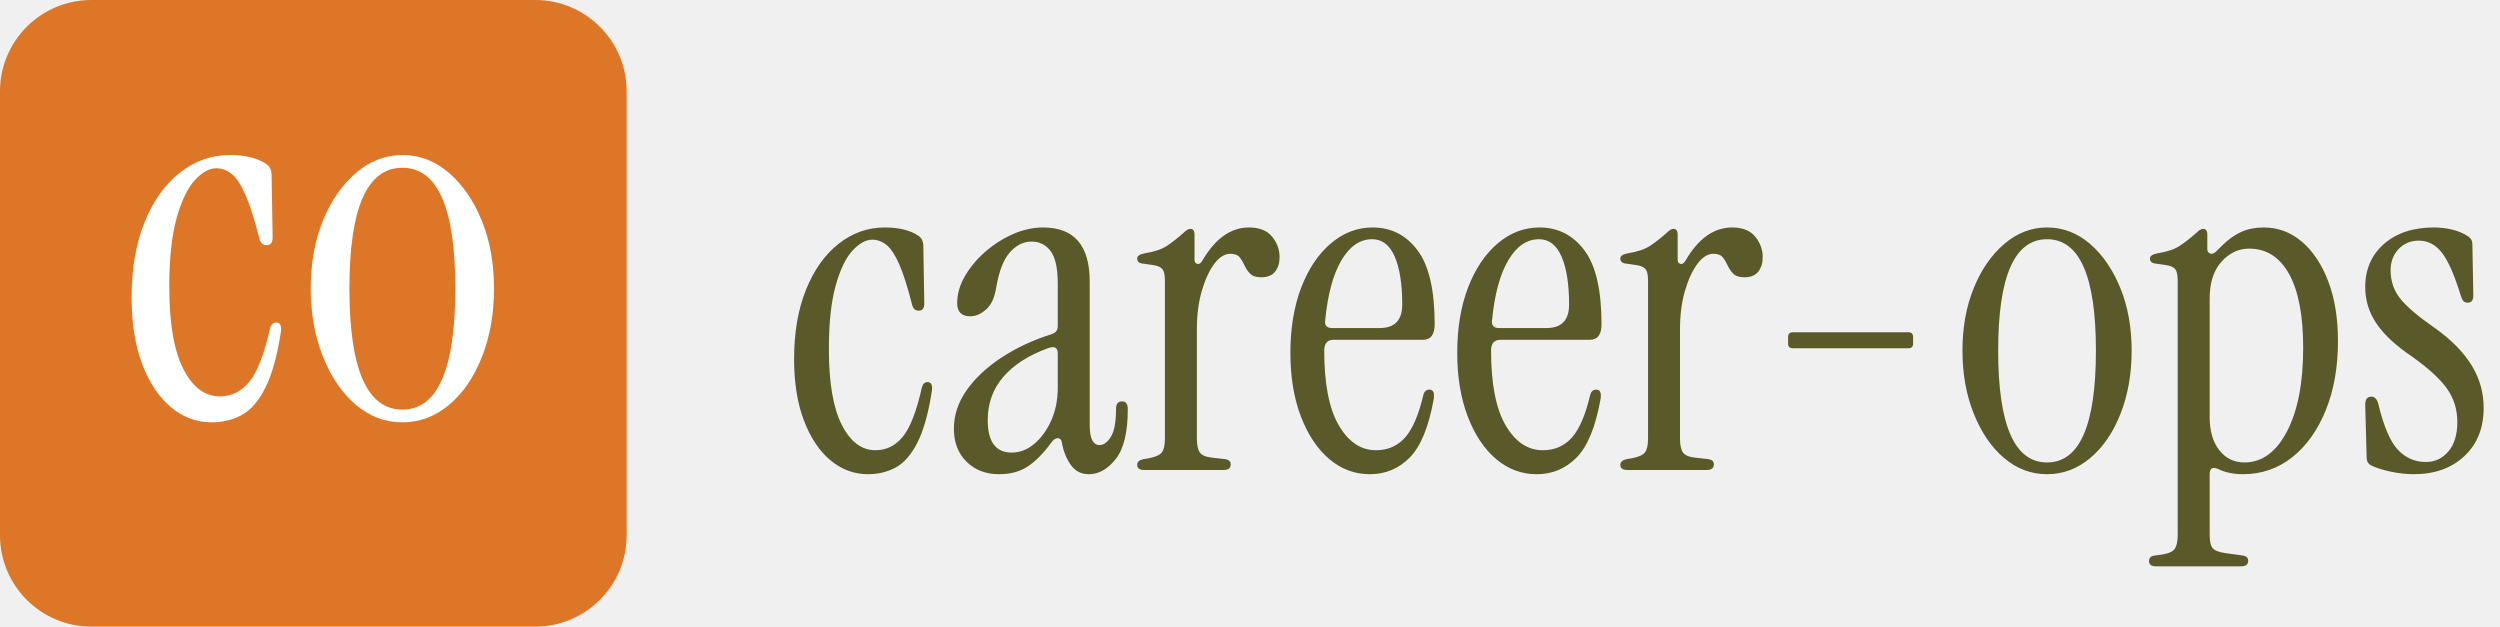
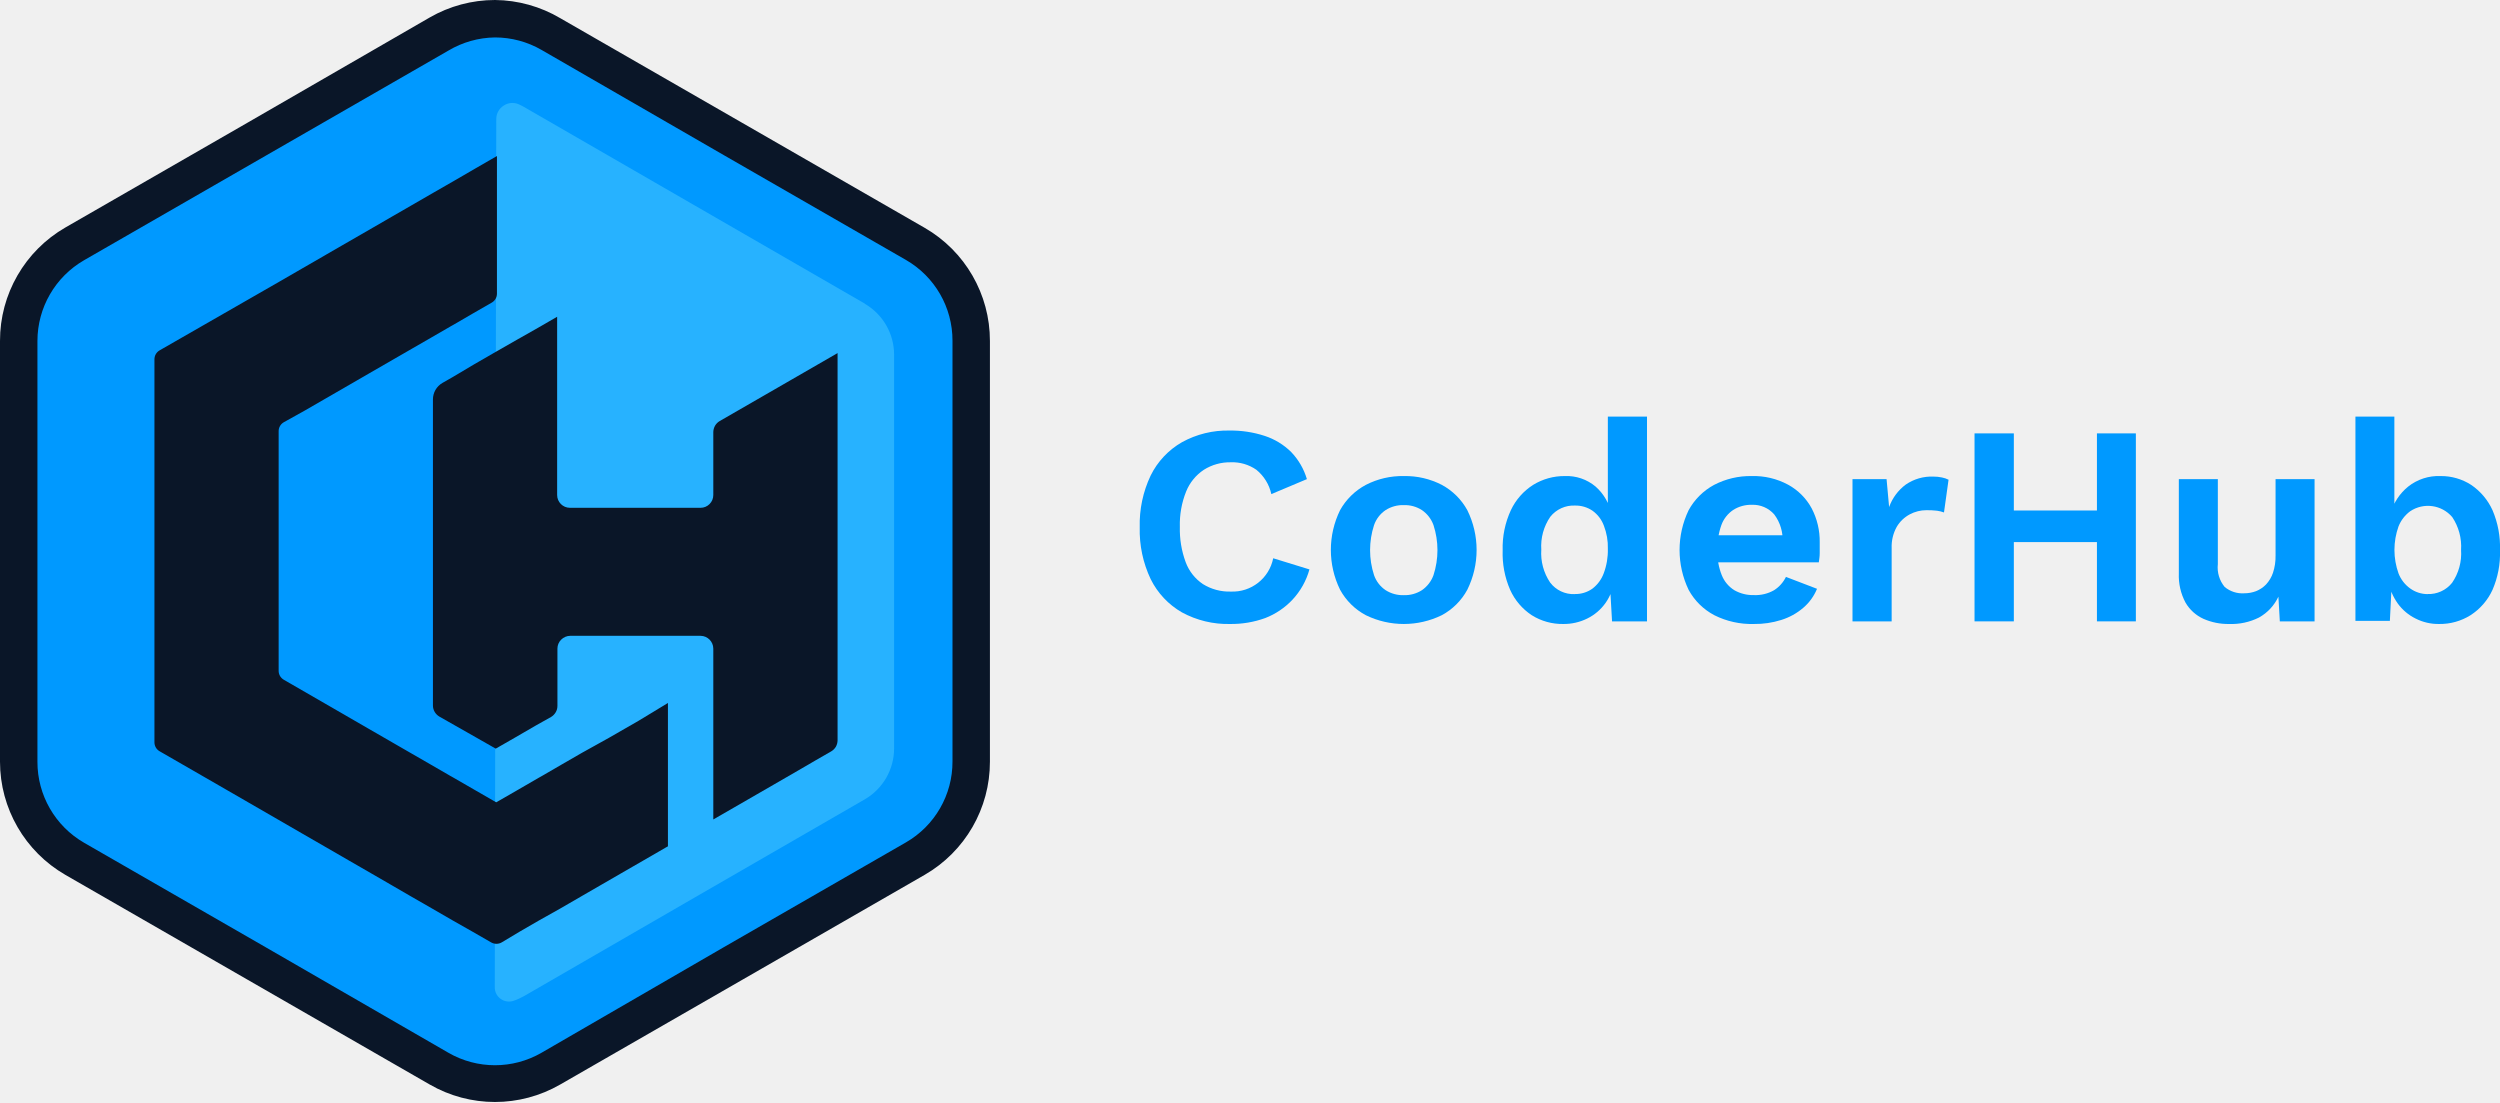
- <svg xmlns="http://www.w3.org/2000/svg" width="383" height="96" viewBox="0 0 383 96" role="img" aria-label="career-ops">
-   <rect width="96" height="96" rx="14" fill="#DD7627" />
-   <path d="M 32.407 64.702Q 28.975 64.702 26.206 62.401Q 23.437 60.100 21.799 55.810Q 20.161 51.520 20.161 45.592Q 20.161 38.962 22.150 34.048Q 24.139 29.134 27.571 26.443Q 31.003 23.752 35.215 23.752Q 38.803 23.752 40.831 25.156Q 41.611 25.702 41.611 26.872L 41.767 36.388Q 41.767 37.558 40.831 37.558Q 39.973 37.558 39.739 36.544Q 38.647 32.254 37.633 29.914Q 36.619 27.574 35.527 26.677Q 34.435 25.780 33.109 25.780Q 31.549 25.780 29.872 27.574Q 28.195 29.368 27.064 33.385Q 25.933 37.402 25.933 43.954Q 25.933 52.300 28.078 56.512Q 30.223 60.724 33.655 60.724Q 36.385 60.724 38.218 58.462Q 40.051 56.200 41.377 50.272Q 41.611 49.414 42.313 49.414Q 43.249 49.414 43.015 50.974Q 42.157 56.434 40.636 59.437Q 39.115 62.440 37.048 63.571Q 34.981 64.702 32.407 64.702Z" fill="#FFFFFF" />
-   <path d="M 61.643 64.702Q 57.665 64.702 54.506 62.011Q 51.347 59.320 49.475 54.640Q 47.603 49.960 47.603 44.188Q 47.603 38.416 49.475 33.814Q 51.347 29.212 54.545 26.482Q 57.743 23.752 61.643 23.752Q 65.621 23.752 68.780 26.482Q 71.939 29.212 73.811 33.814Q 75.683 38.416 75.683 44.188Q 75.683 49.960 73.850 54.640Q 72.017 59.320 68.819 62.011Q 65.621 64.702 61.643 64.702ZM 61.643 62.752Q 69.755 62.752 69.755 44.188Q 69.755 25.702 61.643 25.702Q 53.531 25.702 53.531 44.188Q 53.531 62.752 61.643 62.752Z" fill="#FFFFFF" />
-   <g transform="translate(120,72) scale(0.072)">
-     <path fill="#59592A" d="M180 9Q136 9 100.50-20.50Q65-50 44-105Q23-160 23-236Q23-321 48.50-384Q74-447 118-481.50Q162-516 216-516Q262-516 288-498Q298-491 298-476L300-354Q300-339 288-339Q277-339 274-352Q260-407 247-437Q234-467 220-478.50Q206-490 189-490Q169-490 147.50-467Q126-444 111.50-392.50Q97-341 97-257Q97-150 124.50-96Q152-42 196-42Q231-42 254.50-71Q278-100 295-176Q298-187 307-187Q319-187 316-167Q305-97 285.50-58.50Q266-20 239.50-5.50Q213 9 180 9M459 9Q417 9 390-17.50Q363-44 363-88Q363-131 390-169.50Q417-208 464-239Q511-270 571-289Q584-293 584-306L584-397Q584-445 569-465.50Q554-486 528-486Q503-486 482.50-463.50Q462-441 453-388Q448-356 431.50-341.50Q415-327 398-327Q370-327 370-355Q370-384 386.50-412.50Q403-441 430-464.50Q457-488 489-502Q521-516 553-516Q652-516 652-401L652-95Q652-53 673-53Q686-53 697-70.50Q708-88 708-130Q708-146 721-146Q733-146 733-129Q733-56 707.50-23.50Q682 9 650 9Q626 9 612-10.50Q598-30 593-57Q592-67 584.50-67.50Q577-68 570-58Q546-25 521-8Q496 9 459 9M486-37Q512-37 534-55.50Q556-74 570-105Q584-136 584-175L584-248Q584-267 563-259Q502-237 468.50-198.50Q435-160 435-106Q435-37 486-37M892-446Q933-516 991-516Q1024-516 1040-496.50Q1056-477 1056-453Q1056-434 1046.50-422Q1037-410 1017-410Q1001-410 993.50-417.50Q986-425 981.50-435Q977-445 971-452.50Q965-460 951-460Q933-460 917-438.50Q901-417 890.50-381Q880-345 880-299L880-67Q880-46 886.50-37Q893-28 914-26L941-23Q952-21 952-12Q952 0 937 0L768 0Q753 0 753-11Q753-20 766-23L778-25Q799-29 805.50-37.50Q812-46 812-67L812-403Q812-421 806.50-427.50Q801-434 787-436L766-439Q753-440 753-450Q753-458 769-461Q800-466 816.50-477Q833-488 851-504Q860-513 866-513Q875-513 875-501L875-447Q875-440 881-438.50Q887-437 892-446M1248 9Q1200 9 1162-23Q1124-55 1101.50-113.50Q1079-172 1079-249Q1079-328 1102-388Q1125-448 1165-482Q1205-516 1254-516Q1313-516 1349.50-467.50Q1386-419 1386-310Q1386-277 1361-277L1171-277Q1151-277 1151-254Q1151-148 1182-95Q1213-42 1261-42Q1299-42 1323-69Q1347-96 1362-160Q1365-171 1375-171Q1387-171 1384-151Q1368-62 1333-26.50Q1298 9 1248 9M1168-302L1269-302Q1317-302 1317-352Q1317-417 1301-454Q1285-491 1253-491Q1214-491 1187.50-446Q1161-401 1153-318Q1151-302 1168-302M1603 9Q1555 9 1517-23Q1479-55 1456.50-113.50Q1434-172 1434-249Q1434-328 1457-388Q1480-448 1520-482Q1560-516 1609-516Q1668-516 1704.50-467.50Q1741-419 1741-310Q1741-277 1716-277L1526-277Q1506-277 1506-254Q1506-148 1537-95Q1568-42 1616-42Q1654-42 1678-69Q1702-96 1717-160Q1720-171 1730-171Q1742-171 1739-151Q1723-62 1688-26.50Q1653 9 1603 9M1523-302L1624-302Q1672-302 1672-352Q1672-417 1656-454Q1640-491 1608-491Q1569-491 1542.50-446Q1516-401 1508-318Q1506-302 1523-302M1920-446Q1961-516 2019-516Q2052-516 2068-496.50Q2084-477 2084-453Q2084-434 2074.50-422Q2065-410 2045-410Q2029-410 2021.50-417.50Q2014-425 2009.50-435Q2005-445 1999-452.50Q1993-460 1979-460Q1961-460 1945-438.50Q1929-417 1918.50-381Q1908-345 1908-299L1908-67Q1908-46 1914.50-37Q1921-28 1942-26L1969-23Q1980-21 1980-12Q1980 0 1965 0L1796 0Q1781 0 1781-11Q1781-20 1794-23L1806-25Q1827-29 1833.50-37.50Q1840-46 1840-67L1840-403Q1840-421 1834.50-427.50Q1829-434 1815-436L1794-439Q1781-440 1781-450Q1781-458 1797-461Q1828-466 1844.50-477Q1861-488 1879-504Q1888-513 1894-513Q1903-513 1903-501L1903-447Q1903-440 1909-438.50Q1915-437 1920-446M2394-259L2148-259Q2138-259 2138-269L2138-283Q2138-293 2148-293L2394-293Q2404-293 2404-283L2404-269Q2404-259 2394-259M2689 9Q2638 9 2597.50-25.50Q2557-60 2533-120Q2509-180 2509-254Q2509-328 2533-387Q2557-446 2598-481Q2639-516 2689-516Q2740-516 2780.50-481Q2821-446 2845-387Q2869-328 2869-254Q2869-180 2845.50-120Q2822-60 2781-25.50Q2740 9 2689 9M2689-16Q2793-16 2793-254Q2793-491 2689-491Q2585-491 2585-254Q2585-16 2689-16M3102 205L2921 205Q2906 205 2906 194Q2906 183 2919 182L2933 180Q2954 177 2960.50 168Q2967 159 2967 138L2967-403Q2967-421 2961.50-427.50Q2956-434 2942-436L2921-439Q2908-440 2908-450Q2908-458 2924-461Q2955-466 2971.50-477Q2988-488 3006-504Q3015-513 3021-513Q3030-513 3030-501L3030-470Q3030-463 3036-460.50Q3042-458 3050-466L3061-477Q3081-497 3102-506.50Q3123-516 3150-516Q3196-516 3231.50-485.50Q3267-455 3287.50-401Q3308-347 3308-274Q3308-191 3282-127Q3256-63 3210.50-27Q3165 9 3106 9Q3076 9 3053-2Q3035-10 3035 9L3035 138Q3035 159 3041.50 166.50Q3048 174 3069 177L3106 182Q3117 184 3117 193Q3117 205 3102 205M3109-16Q3165-16 3199.50-82Q3234-148 3234-260Q3234-363 3204-417Q3174-471 3119-471Q3085-471 3060-443Q3035-415 3035-365L3035-113Q3035-68 3055.50-42Q3076-16 3109-16M3469 9Q3446 9 3420 3.50Q3394-2 3378-10Q3369-15 3369-27L3366-139Q3366-156 3379-156Q3390-156 3394-140Q3411-69 3435.50-43Q3460-17 3495-17Q3524-17 3543-39.50Q3562-62 3562-102Q3562-142 3540-173Q3518-204 3466-241Q3414-276 3390-311.50Q3366-347 3366-389Q3366-446 3406-481Q3446-516 3512-516Q3532-516 3551-511.50Q3570-507 3585-497Q3594-491 3594-481L3596-371Q3596-356 3584-356Q3577-356 3574-360.50Q3571-365 3569-372Q3549-437 3529-462.50Q3509-488 3480-488Q3454-488 3437-470Q3420-452 3420-425Q3420-390 3441-364Q3462-338 3517-300Q3567-264 3592.50-222.50Q3618-181 3618-132Q3618-68 3577-29.50Q3536 9 3469 9" />
-   </g>
+ <svg xmlns="http://www.w3.org/2000/svg" role="img" aria-label="CoderHub OS" viewBox="0 0 333.94 147.29">
+   <defs>
+     <style>.cls-1{fill:#09f;}.cls-2{fill:#0A1628;}.cls-3{fill:#27b2ff;}</style>
+   </defs>
+   <path class="cls-1" d="M174.91,76.06a9.73,9.73,0,0,1-2.28,4.06A9.93,9.93,0,0,1,169,82.56a13.29,13.29,0,0,1-4.68.79,12.82,12.82,0,0,1-6.44-1.55,10.46,10.46,0,0,1-4.18-4.45,15.2,15.2,0,0,1-1.46-6.92,15.19,15.19,0,0,1,1.46-6.91,10.46,10.46,0,0,1,4.18-4.45,12.56,12.56,0,0,1,6.37-1.56,14.54,14.54,0,0,1,4.67.71,9,9,0,0,1,3.55,2.16A8.83,8.83,0,0,1,174.57,64l-4.75,2a5.78,5.78,0,0,0-2-3.25,5.61,5.61,0,0,0-3.42-1,6.52,6.52,0,0,0-3.59,1,6.32,6.32,0,0,0-2.37,2.9,11.81,11.81,0,0,0-.84,4.73,12.71,12.71,0,0,0,.78,4.72,6.08,6.08,0,0,0,2.3,2.92,6.66,6.66,0,0,0,3.72,1,5.54,5.54,0,0,0,5.67-4.45Z" />
+   <path class="cls-1" d="M187.53,63.59a10.6,10.6,0,0,1,5.07,1.18A8.49,8.49,0,0,1,196,68.15a12,12,0,0,1,0,10.62,8.38,8.38,0,0,1-3.42,3.41,11.55,11.55,0,0,1-10.13,0A8.43,8.43,0,0,1,179,78.77a12.08,12.08,0,0,1,0-10.62,8.54,8.54,0,0,1,3.44-3.38A10.65,10.65,0,0,1,187.53,63.59Zm0,3.88a4.28,4.28,0,0,0-2.45.67,4,4,0,0,0-1.54,2,10.82,10.82,0,0,0,0,6.69,4,4,0,0,0,1.54,2,4.28,4.28,0,0,0,2.45.67,4.23,4.23,0,0,0,2.41-.67,4.14,4.14,0,0,0,1.54-2,10.82,10.82,0,0,0,0-6.69,4.14,4.14,0,0,0-1.54-2A4.23,4.23,0,0,0,187.53,67.47Z" />
+   <path class="cls-1" d="M208.81,83.35a7.67,7.67,0,0,1-4.2-1.17,8,8,0,0,1-2.89-3.39,12.16,12.16,0,0,1-1-5.28,11.91,11.91,0,0,1,1.1-5.37,8.06,8.06,0,0,1,3-3.39A7.94,7.94,0,0,1,209,63.59,6,6,0,0,1,213.14,65a6.7,6.7,0,0,1,2.13,3.72l-.5.61V55.65H220V83h-4.67L215,77.2l.61.3A6.48,6.48,0,0,1,212,82.63,7.05,7.05,0,0,1,208.81,83.35Zm1.52-4a3.93,3.93,0,0,0,2.35-.7,4.56,4.56,0,0,0,1.54-2.07,8.67,8.67,0,0,0,.55-3.27,7.89,7.89,0,0,0-.53-3.09,4.27,4.27,0,0,0-1.52-2,4,4,0,0,0-2.32-.69,4,4,0,0,0-3.32,1.5,6.94,6.94,0,0,0-1.2,4.39,7,7,0,0,0,1.18,4.39A3.91,3.91,0,0,0,210.33,79.36Z" />
+   <path class="cls-1" d="M234.27,83.35A11.09,11.09,0,0,1,229,82.18a8.32,8.32,0,0,1-3.44-3.39,12.3,12.3,0,0,1,0-10.64,8.44,8.44,0,0,1,3.4-3.38,10.46,10.46,0,0,1,5-1.18,9.68,9.68,0,0,1,4.9,1.16A7.86,7.86,0,0,1,242,67.91a9.48,9.48,0,0,1,1.07,4.54c0,.51,0,1,0,1.44s-.07.86-.12,1.22H227.73V71.5h12.88l-2.5.91A5.62,5.62,0,0,0,237,68.72,3.77,3.77,0,0,0,234,67.43a4.43,4.43,0,0,0-2.49.69,4.13,4.13,0,0,0-1.57,2,9.23,9.23,0,0,0-.53,3.4,8.17,8.17,0,0,0,.58,3.32,4.18,4.18,0,0,0,1.68,2,5,5,0,0,0,2.6.65,5,5,0,0,0,2.7-.65,4.36,4.36,0,0,0,1.59-1.78l4.15,1.59a6.65,6.65,0,0,1-1.85,2.55,8.29,8.29,0,0,1-2.92,1.61A11.6,11.6,0,0,1,234.27,83.35Z" />
+   <path class="cls-1" d="M247.45,83V64H252l.34,3.73a6.45,6.45,0,0,1,2.22-3,6.09,6.09,0,0,1,3.67-1.07,5.42,5.42,0,0,1,1.18.12,3.26,3.26,0,0,1,.87.3l-.61,4.37a4.5,4.5,0,0,0-.93-.23,11.06,11.06,0,0,0-1.42-.07,4.7,4.7,0,0,0-2.21.55,4.44,4.44,0,0,0-1.75,1.67,5.41,5.41,0,0,0-.68,2.83V83Z" />
+   <path class="cls-1" d="M269,57.89V83h-5.25V57.89Zm13.79,10.3v4.22H266.42V68.19Zm2.51-10.3V83H280.1V57.89Z" />
+   <path class="cls-1" d="M297.77,83.35a8.16,8.16,0,0,1-3.42-.68,5.31,5.31,0,0,1-2.42-2.18,7.63,7.63,0,0,1-.89-3.9V64h5.21V75.34a4.1,4.1,0,0,0,.91,3.06,3.69,3.69,0,0,0,2.62.85,4.43,4.43,0,0,0,1.56-.28,3.85,3.85,0,0,0,1.35-.9,4.31,4.31,0,0,0,.93-1.57,6.92,6.92,0,0,0,.34-2.3V64h5.21V83h-4.64l-.19-3.3a6.15,6.15,0,0,1-2.6,2.79A8.22,8.22,0,0,1,297.77,83.35Z" />
+   <path class="cls-1" d="M325.81,83.35a6.68,6.68,0,0,1-3.17-.74,6.47,6.47,0,0,1-2.36-2A7.76,7.76,0,0,1,319,77.62l.53-.69-.3,6h-4.6V55.65h5.2V69.33l-.49-.8A7,7,0,0,1,321.67,65,6.52,6.52,0,0,1,326,63.59a7.39,7.39,0,0,1,4.09,1.18,8.15,8.15,0,0,1,2.85,3.38,12.56,12.56,0,0,1,1,5.36,12.31,12.31,0,0,1-1,5.28A8,8,0,0,1,330,82.18,7.67,7.67,0,0,1,325.81,83.35Zm-1.56-4a4,4,0,0,0,3.29-1.5,6.9,6.9,0,0,0,1.2-4.39,7.06,7.06,0,0,0-1.18-4.39,4.26,4.26,0,0,0-5.63-.77,4.66,4.66,0,0,0-1.54,2,9.32,9.32,0,0,0,0,6.31,4.45,4.45,0,0,0,1.56,2A4,4,0,0,0,324.25,79.36Z" />
+   <path class="cls-1" d="M66.12,144.79a15,15,0,0,1-7.48-2L10,114.69a14.92,14.92,0,0,1-7.48-13V45.55A14.92,14.92,0,0,1,10,32.6L58.64,4.5a15,15,0,0,1,15,0l48.67,28.1a14.94,14.94,0,0,1,7.47,12.95v56.19a14.94,14.94,0,0,1-7.47,13l-48.67,28.1A15,15,0,0,1,66.12,144.79Z" />
+   <path class="cls-2" d="M66.12,5a12.43,12.43,0,0,1,6.22,1.67L96.68,20.72l24.33,14a12.42,12.42,0,0,1,6.22,10.79v56.19A12.42,12.42,0,0,1,121,112.53l-24.33,14L72.34,140.62a12.44,12.44,0,0,1-12.45,0L35.56,126.57l-24.33-14A12.46,12.46,0,0,1,5,101.74V45.55a12.46,12.46,0,0,1,6.23-10.79l24.33-14,24.33-14A12.49,12.49,0,0,1,66.12,5m0-5a17.49,17.49,0,0,0-8.73,2.34L33.06,16.39l-24.33,14A17.46,17.46,0,0,0,0,45.55v56.19a17.46,17.46,0,0,0,8.73,15.12l24.33,14,24.33,14a17.44,17.44,0,0,0,17.45,0l24.34-14,24.33-14a17.42,17.42,0,0,0,8.72-15.12V45.55a17.42,17.42,0,0,0-8.72-15.12l-24.33-14-24.34-14A17.45,17.45,0,0,0,66.12,0Z" />
+   <path class="cls-3" d="M115.56,40.58,92.79,27.44,70,14.29l-.35-.19-.36-.17a2.09,2.09,0,0,0-2,.17,2.12,2.12,0,0,0-1,1.78l-.1,58-.1,58a1.88,1.88,0,0,0,.79,1.55,1.91,1.91,0,0,0,1.73.25,6,6,0,0,0,.7-.28c.23-.1.45-.22.68-.34l22.76-13.15,22.77-13.14a7.86,7.86,0,0,0,3.91-6.77V47.35a7.86,7.86,0,0,0-3.91-6.77Z" />
+   <path class="cls-2" d="M89.22,93.9v19.15l-.11.06-.11.06h0l-3.06,1.77-3.07,1.77-2.56,1.48-2.56,1.48-2.92,1.69L71.91,123l-2.47,1.43L67,125.89a1.39,1.39,0,0,1-.69.18,1.42,1.42,0,0,1-.69-.18l-2.52-1.45L60.56,123l-2.82-1.63-2.82-1.62-2.62-1.52-2.61-1.51-3.07-1.77-3.06-1.77-.11-.06-.1-.06-3.07-1.77-3.06-1.77-7.95-4.59-7.95-4.58a1.37,1.37,0,0,1-.69-1.2V48a1.37,1.37,0,0,1,.18-.69,1.39,1.39,0,0,1,.51-.51l8-4.59,8-4.59,3.06-1.77,3.07-1.77.1-.06.1-.06,3.07-1.77,3.07-1.77,2.61-1.51,2.62-1.51,2.82-1.63,2.82-1.62,2.86-1.66,2.86-1.65V39.22a1.37,1.37,0,0,1-.18.69,1.39,1.39,0,0,1-.51.51l-2.52,1.45-2.51,1.46-.21.12-.2.11-2.61,1.51-2.62,1.51-5.79,3.34-5.78,3.34-2.72,1.57L37.91,56.4a1.39,1.39,0,0,0-.51.51,1.34,1.34,0,0,0-.18.69v32a1.37,1.37,0,0,0,.18.69,1.46,1.46,0,0,0,.51.51l2.72,1.57,2.72,1.57,5.78,3.34,5.79,3.34,2.62,1.51,2.61,1.51.2.11.21.12,2.86,1.65,2.86,1.65h0l2.82-1.62,2.81-1.63.25-.14.25-.14h0l2.67-1.55,2.67-1.54,1.8-1,1.8-1,3.93-2.26Z" />
+   <path class="cls-2" d="M111.87,47.17,104,51.71l-7.86,4.53a1.73,1.73,0,0,0-.63.63,1.8,1.8,0,0,0-.23.85v8.4a1.69,1.69,0,0,1-.5,1.21,1.67,1.67,0,0,1-1.2.5H76.13a1.71,1.71,0,0,1-1.71-1.71V42.31l-1.28.74-1.28.74L69,45.41,66.22,47h0l-2.86,1.65L60.5,50.35l-.7.4-.7.4a2.54,2.54,0,0,0-1.27,2.2V94.23a1.7,1.7,0,0,0,.23.86,1.81,1.81,0,0,0,.63.63l3.77,2.14L66.22,100h0l2.7-1.55,2.69-1.56,1-.56,1-.56a1.78,1.78,0,0,0,.62-.63,1.67,1.67,0,0,0,.23-.85V86.64a1.67,1.67,0,0,1,.5-1.2,1.72,1.72,0,0,1,1.21-.51H93.58a1.72,1.72,0,0,1,1.7,1.71v22.82l5.69-3.28,5.68-3.28,2.18-1.27,2.19-1.26a1.78,1.78,0,0,0,.63-.62,1.81,1.81,0,0,0,.23-.86V47.17Z" />
</svg>
